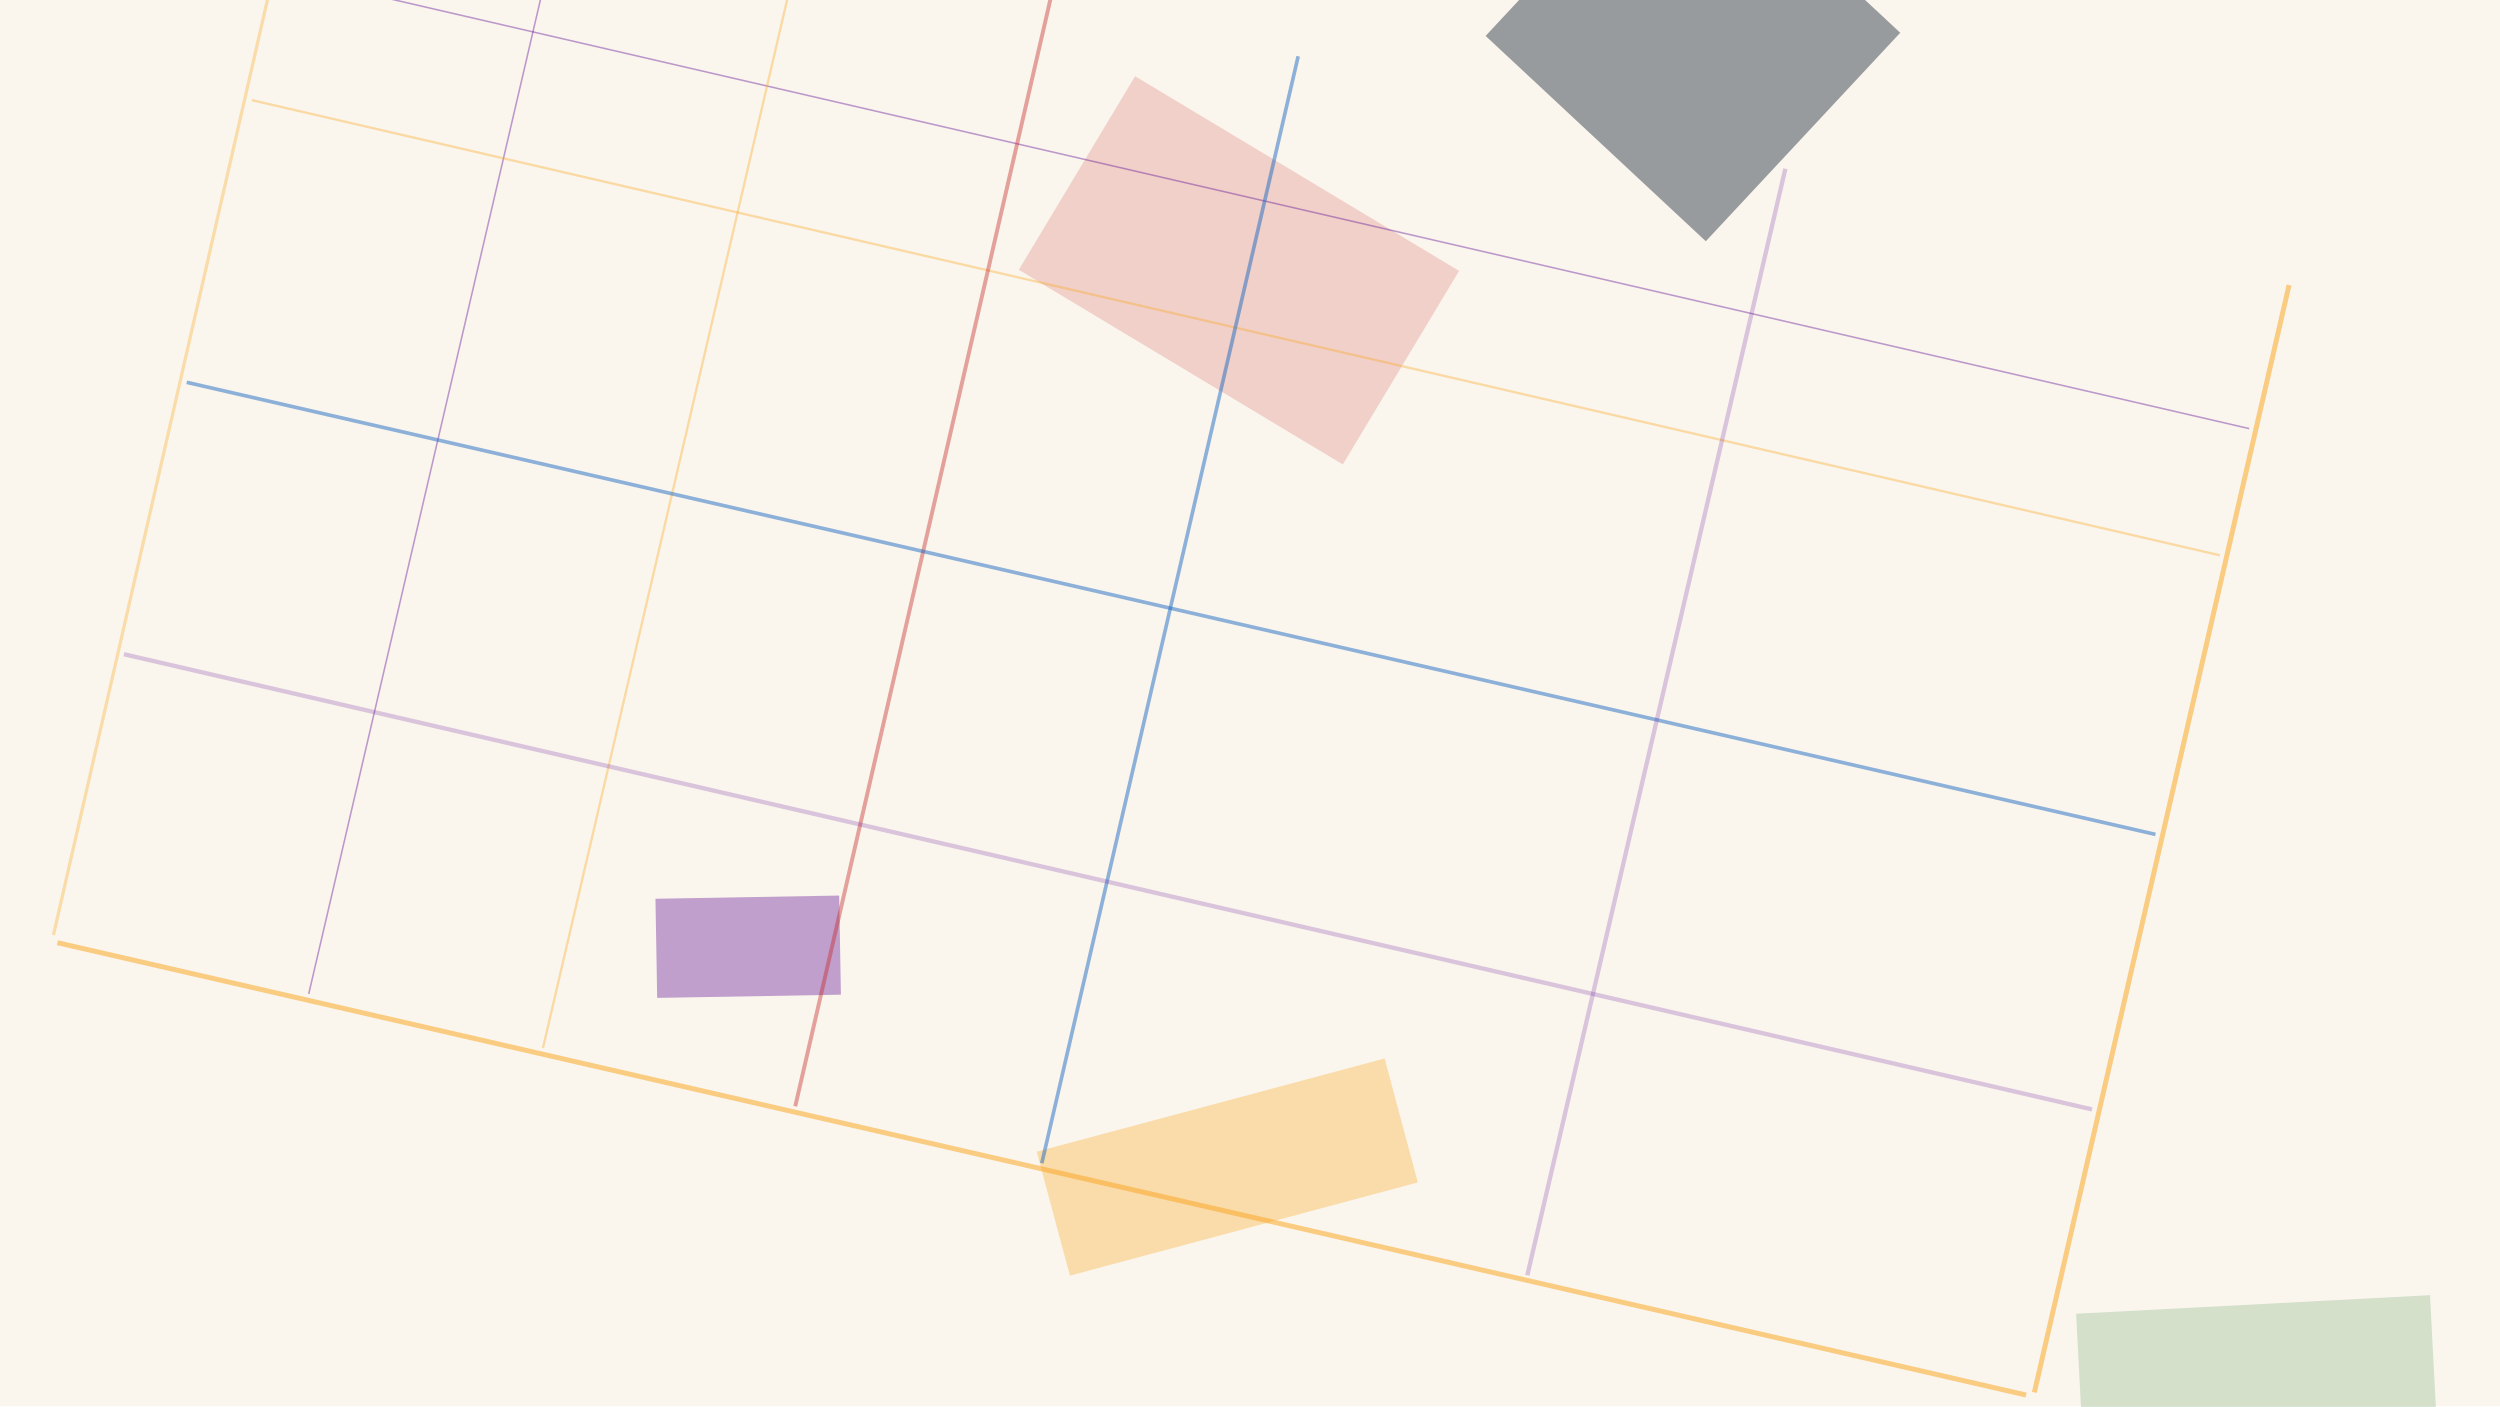
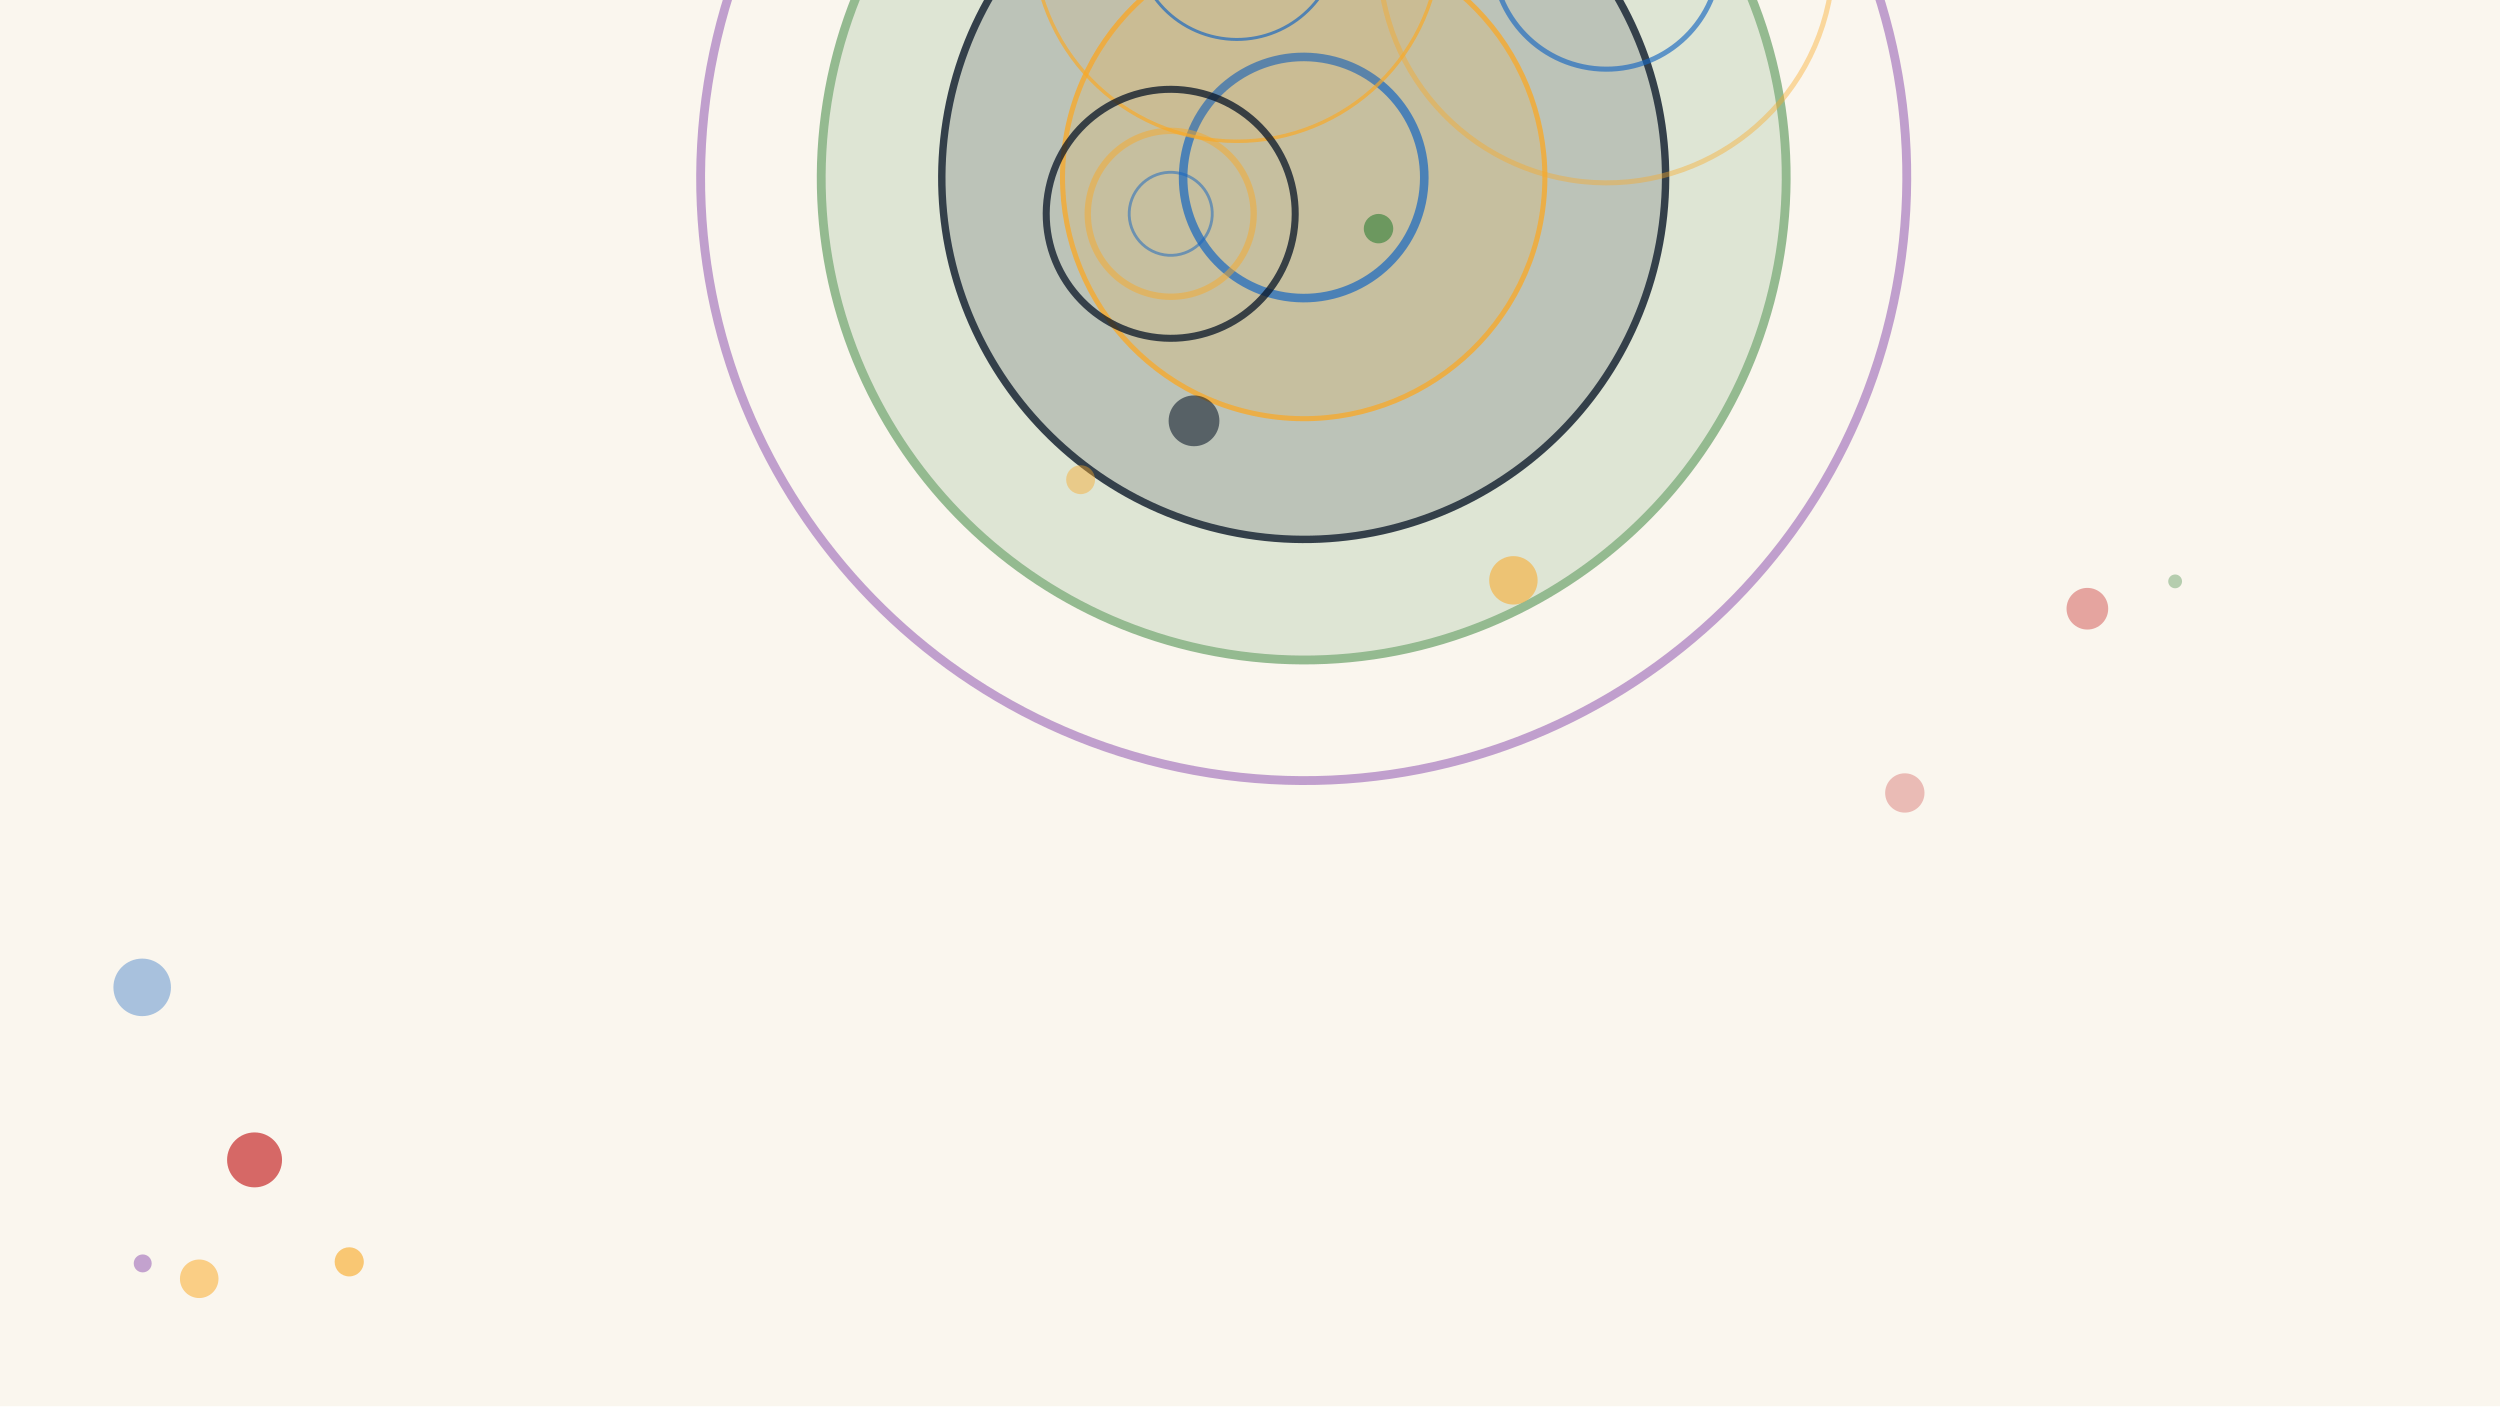
<svg xmlns="http://www.w3.org/2000/svg" viewBox="0 0 1920 1080" width="1920" height="1080">
  <rect width="1920" height="1080" fill="#FAF6EE" />
-   <g transform="translate(29 137) rotate(-18 960 540) scale(1.12)">
-     <rect x="187" y="969" width="85" height="83" fill="#F9A825" opacity="0.35" transform="rotate(14 960 540)" />
-     <rect x="640" y="622" width="247" height="88" fill="#F9A825" opacity="0.34" transform="rotate(3 960 540)" />
-     <rect x="341" y="883" width="175" height="86" fill="#2E7D32" opacity="0.25" transform="rotate(2 960 540)" />
-     <rect x="1370" y="835" width="243" height="180" fill="#2E7D32" opacity="0.19" transform="rotate(15 960 540)" />
-     <rect x="411" y="519" width="126" height="68" fill="#6A1B9A" opacity="0.40" transform="rotate(17 960 540)" />
+   <g transform="rotate(99 1001 136)">
+     <circle cx="1001.288" cy="135.708" r="463.1" fill="none" fill-opacity="0.00" stroke="#6A1B9A" stroke-width="6.8" opacity="0.40" />
+     <circle cx="1001.288" cy="135.708" r="370.5" fill="#2E7D32" fill-opacity="0.27" stroke="#2E7D32" stroke-width="6.8" opacity="0.50" />
+     <circle cx="1001.288" cy="135.708" r="277.9" fill="#0A1628" fill-opacity="0.20" stroke="#0A1628" stroke-width="5.7" opacity="0.80" />
+     <circle cx="1001.288" cy="135.708" r="185.2" fill="#F9A825" fill-opacity="0.21" stroke="#F9A825" stroke-width="3.9" opacity="0.77" />
+     <circle cx="1001.288" cy="135.708" r="92.6" fill="none" fill-opacity="0.00" stroke="#1565C0" stroke-width="6.6" opacity="0.69" />
+     <circle cx="796.619" cy="-67.188" r="174.5" fill="none" fill-opacity="0.00" stroke="#F9A825" stroke-width="3.9" opacity="0.41" />
+     <circle cx="796.619" cy="-67.188" r="87.2" fill="none" fill-opacity="0.00" stroke="#1565C0" stroke-width="3.9" opacity="0.64" />
+     <circle cx="827.345" cy="215.235" r="156.4" fill="#F9A825" fill-opacity="0.13" stroke="#F9A825" stroke-width="2.7" opacity="0.68" />
+     <circle cx="827.345" cy="215.235" r="78.2" fill="none" fill-opacity="0.00" stroke="#1565C0" stroke-width="2.3" opacity="0.67" />
+     <circle cx="1044.8" cy="232.22" r="95.6" fill="none" fill-opacity="0.00" stroke="#0A1628" stroke-width="5.4" opacity="0.76" />
+     <circle cx="1044.8" cy="232.22" r="63.7" fill="none" fill-opacity="0.00" stroke="#F9A825" stroke-width="4.9" opacity="0.47" />
+     <circle cx="1044.8" cy="232.22" r="31.9" fill="none" fill-opacity="0.00" stroke="#1565C0" stroke-width="2.2" opacity="0.51" />
  </g>
-   <g transform="translate(152 -152) rotate(18 960 540) scale(1.23)">
-     <rect x="457" y="353" width="236" height="141" fill="#C62828" opacity="0.19" transform="rotate(13 960 540)" />
-     <rect x="572" y="116" width="188" height="178" fill="#0A1628" opacity="0.41" transform="rotate(25 960 540)" />
-   </g>
-   <g transform="translate(-69 -79) rotate(13 960 540) scale(1.01)">
-     <line x1="186.1" y1="108" x2="187.8" y2="972" stroke="#F9A825" stroke-width="2.5" opacity="0.34" />
-     <line x1="192" y1="220.8" x2="1728" y2="221.2" stroke="#6A1B9A" stroke-width="1.2" opacity="0.43" />
-     <line x1="388.8" y1="108" x2="387.0" y2="972" stroke="#6A1B9A" stroke-width="1.2" opacity="0.43" />
-     <line x1="192" y1="319.5" x2="1728" y2="320.1" stroke="#F9A825" stroke-width="1.8" opacity="0.37" />
-     <line x1="571.5" y1="108" x2="569.8" y2="972" stroke="#F9A825" stroke-width="1.8" opacity="0.37" />
-     <line x1="766.4" y1="108" x2="766.7" y2="972" stroke="#C62828" stroke-width="3.0" opacity="0.42" />
-     <line x1="192" y1="539.7" x2="1728" y2="537.9" stroke="#1565C0" stroke-width="2.8" opacity="0.48" />
-     <line x1="959.7" y1="108" x2="959.1" y2="972" stroke="#1565C0" stroke-width="2.8" opacity="0.48" />
-     <line x1="192" y1="751.9" x2="1728" y2="752.5" stroke="#6A1B9A" stroke-width="3.3" opacity="0.23" />
-     <line x1="1339.9" y1="108" x2="1338.0" y2="972" stroke="#6A1B9A" stroke-width="3.3" opacity="0.23" />
-     <line x1="192" y1="977.0" x2="1728" y2="975.4" stroke="#F9A825" stroke-width="3.8" opacity="0.54" />
-     <line x1="1733.0" y1="108" x2="1733.7" y2="972" stroke="#F9A825" stroke-width="3.8" opacity="0.54" />
-   </g>
+   <circle cx="109.2" cy="758.3" r="22.1" fill="#1565C0" opacity="0.36" />
+   <circle cx="829.9" cy="368.4" r="11.1" fill="#F9A825" opacity="0.43" />
+   <circle cx="153.0" cy="982.1" r="14.8" fill="#F9A825" opacity="0.52" />
+   <circle cx="1462.9" cy="609.0" r="15.1" fill="#C62828" opacity="0.29" />
+   <circle cx="109.6" cy="970.3" r="6.9" fill="#6A1B9A" opacity="0.38" />
+   <circle cx="1058.7" cy="175.6" r="11.3" fill="#2E7D32" opacity="0.59" />
+   <circle cx="1603.1" cy="467.5" r="16.0" fill="#C62828" opacity="0.40" />
+   <circle cx="1670.5" cy="446.5" r="5.3" fill="#2E7D32" opacity="0.34" />
+   <circle cx="917.0" cy="323.2" r="19.5" fill="#0A1628" opacity="0.57" />
+   <circle cx="268.2" cy="969.1" r="11.2" fill="#F9A825" opacity="0.61" />
+   <circle cx="1162.3" cy="445.7" r="18.6" fill="#F9A825" opacity="0.55" />
+   <circle cx="195.5" cy="890.8" r="21.1" fill="#C62828" opacity="0.69" />
</svg>
